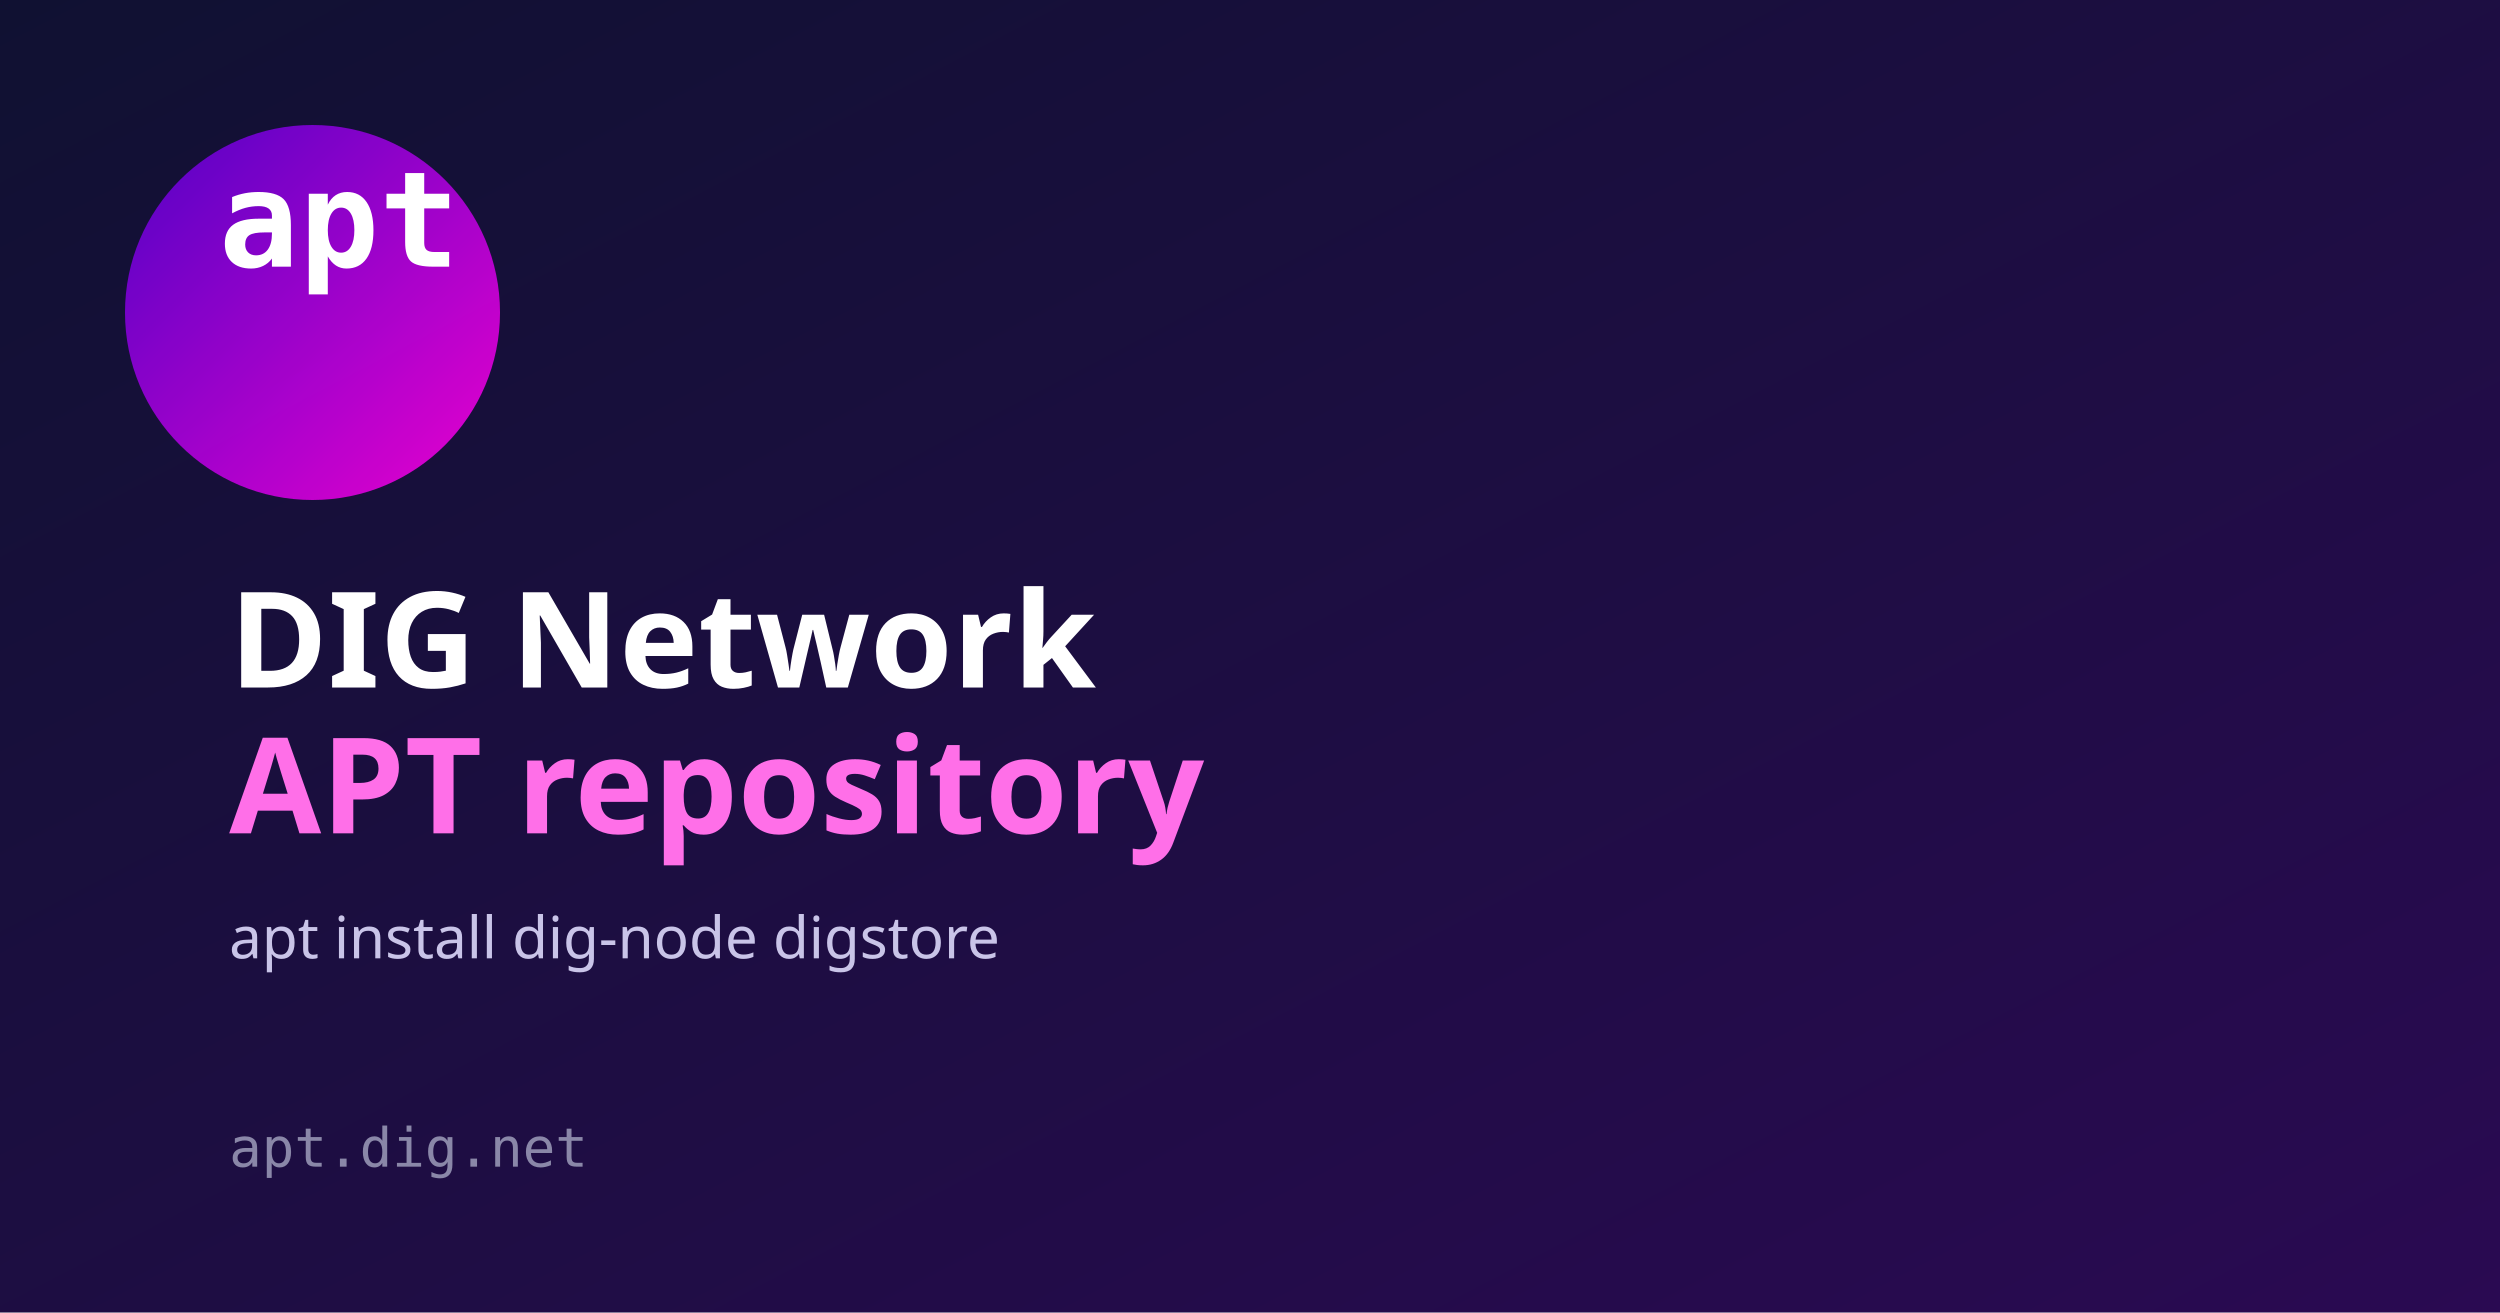
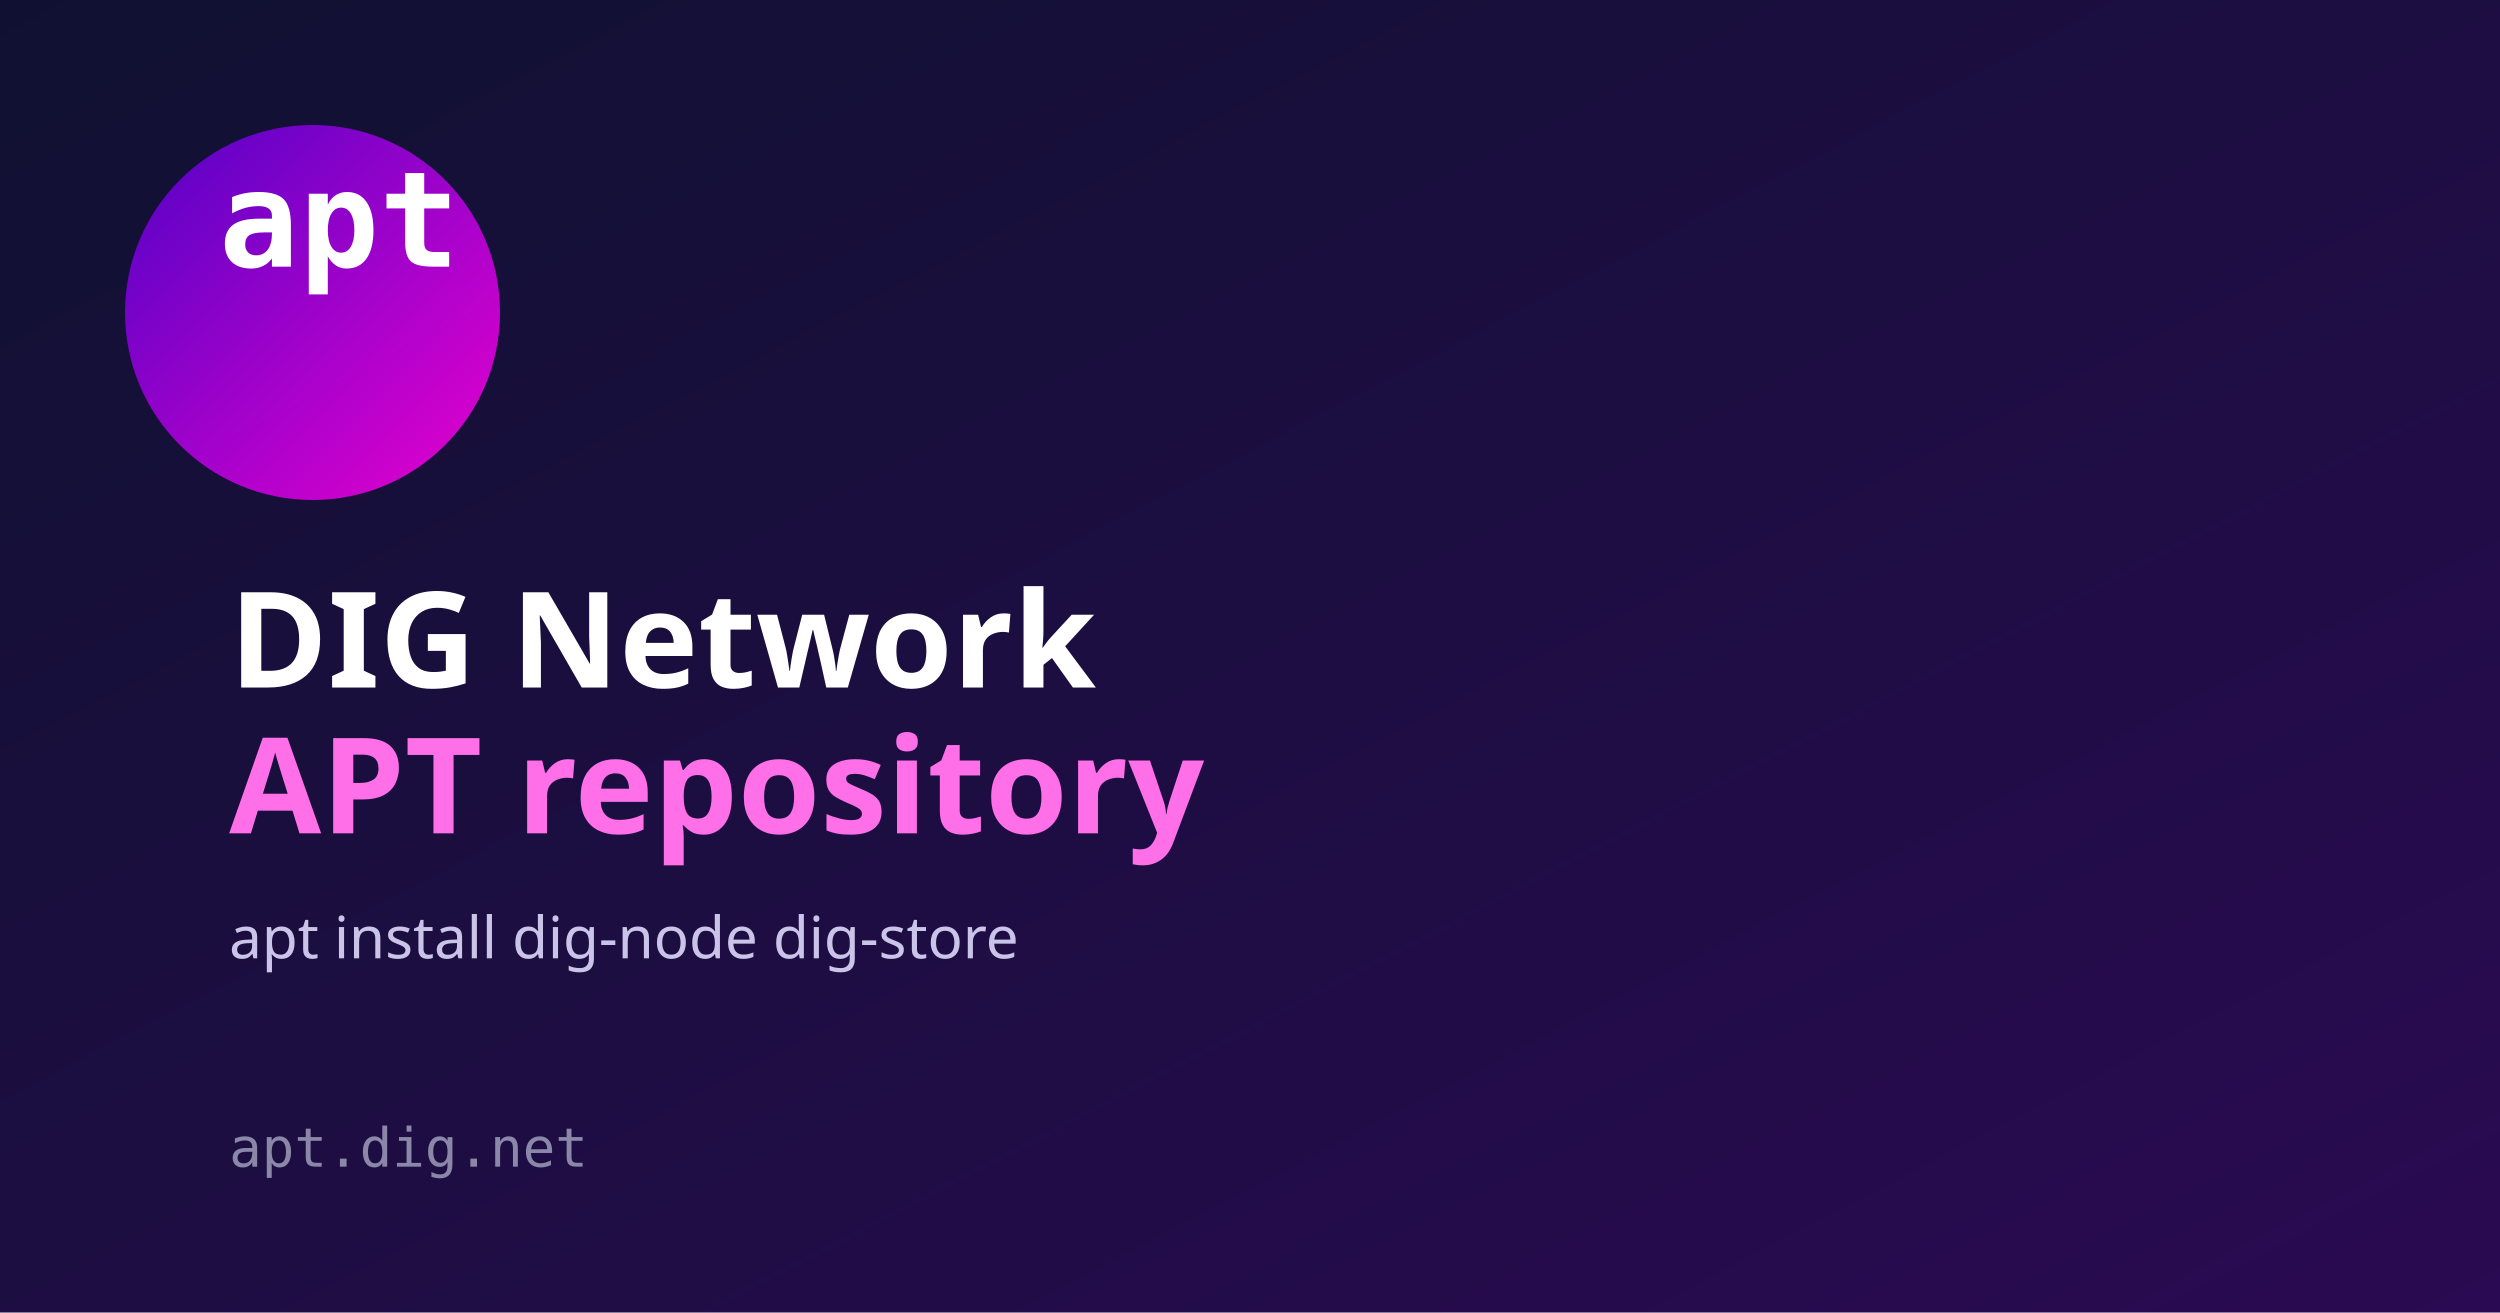
<svg xmlns="http://www.w3.org/2000/svg" width="1200" height="630" viewBox="0 0 1200 630">
  <defs>
    <linearGradient id="bg" x1="0" y1="0" x2="1" y2="1">
      <stop offset="0" stop-color="#101132" />
      <stop offset="1" stop-color="#2A0A52" />
    </linearGradient>
    <linearGradient id="mark" x1="0" y1="0" x2="1" y2="1">
      <stop offset="0" stop-color="#5800D6" />
      <stop offset="1" stop-color="#FF00DE" />
    </linearGradient>
  </defs>
  <rect width="1200" height="630" fill="url(#bg)" />
  <circle cx="150" cy="150" r="90" fill="url(#mark)" opacity="0.9" />
  <text x="105" y="128" font-family="'Space Mono', ui-monospace, monospace" font-size="64" font-weight="700" fill="#ffffff">apt</text>
  <text x="110" y="330" font-family="'Space Grotesk', 'Segoe UI', sans-serif" font-size="64" font-weight="700" fill="#ffffff">DIG Network</text>
  <text x="110" y="400" font-family="'Space Grotesk', 'Segoe UI', sans-serif" font-size="64" font-weight="700" fill="#FF6FE8">APT repository</text>
-   <text x="110" y="460" font-family="'Space Grotesk', 'Segoe UI', sans-serif" font-size="28" fill="#C9C4E8">apt install dig-node digstore</text>
+   <text x="110" y="460" font-family="'Space Grotesk', 'Segoe UI', sans-serif" font-size="28" fill="#C9C4E8">apt install dig-node dig-store</text>
  <text x="110" y="560" font-family="'Space Mono', ui-monospace, monospace" font-size="26" fill="#8A87A8">apt.dig.net</text>
</svg>
